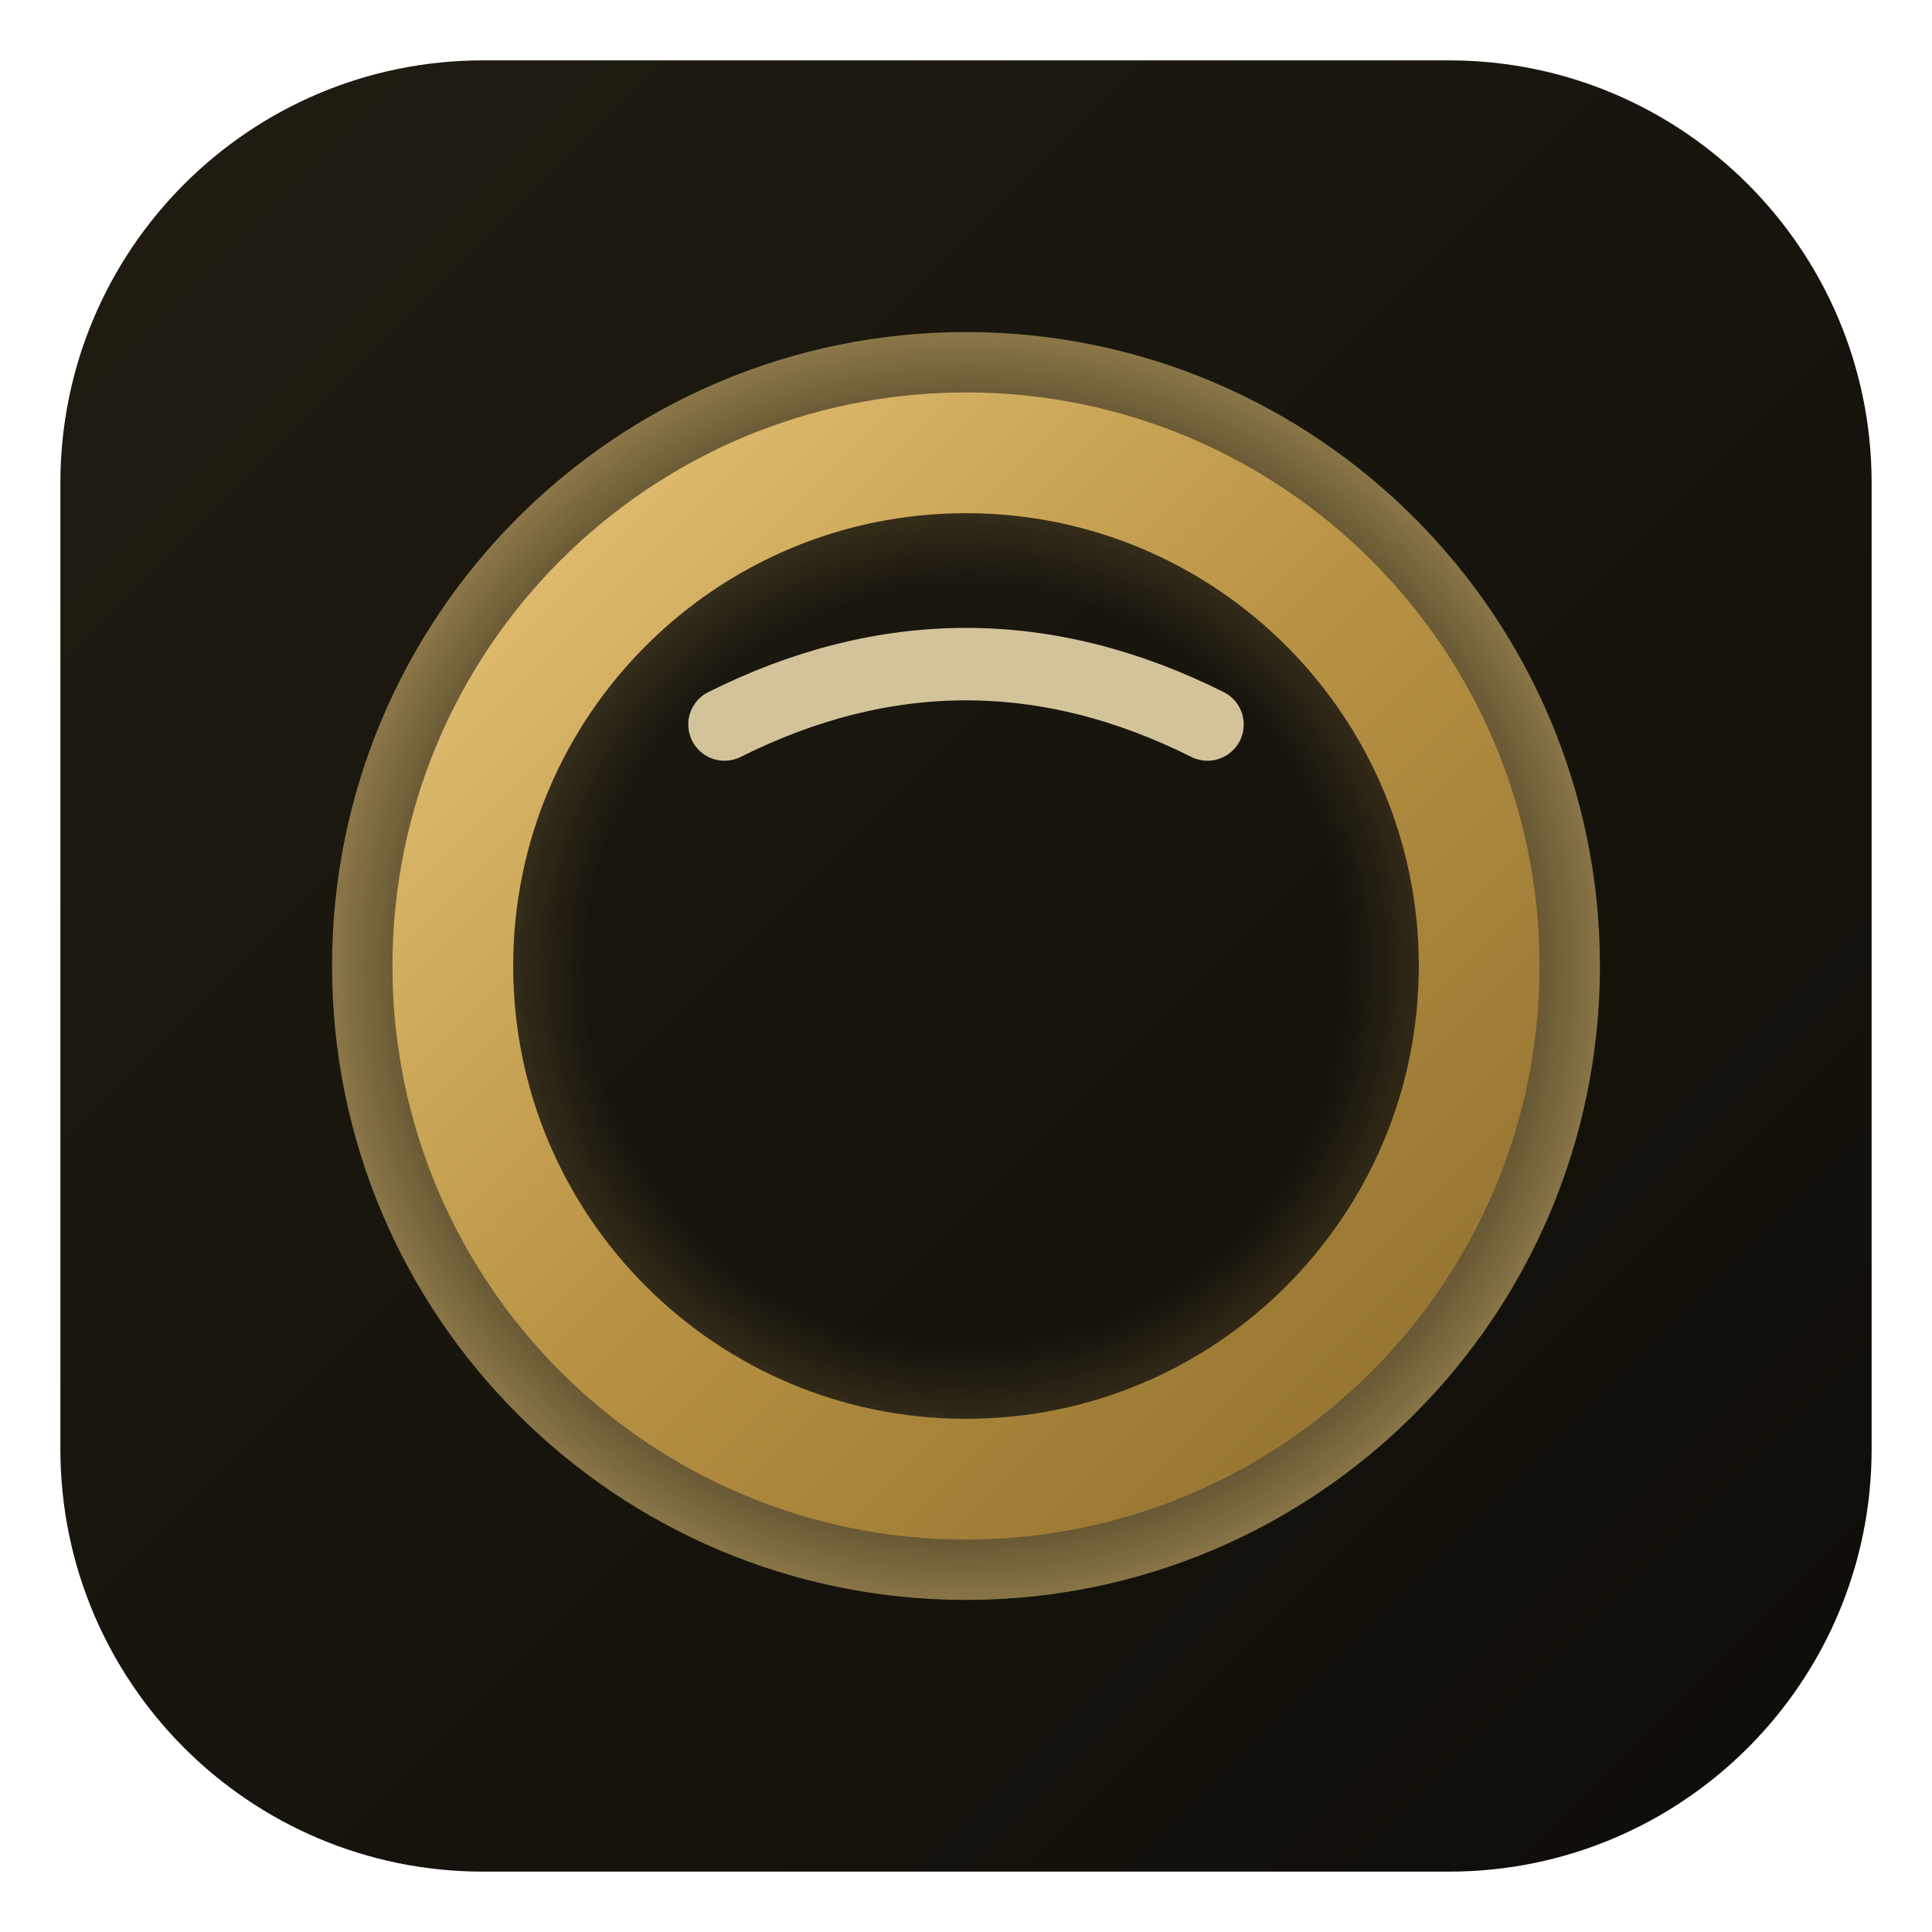
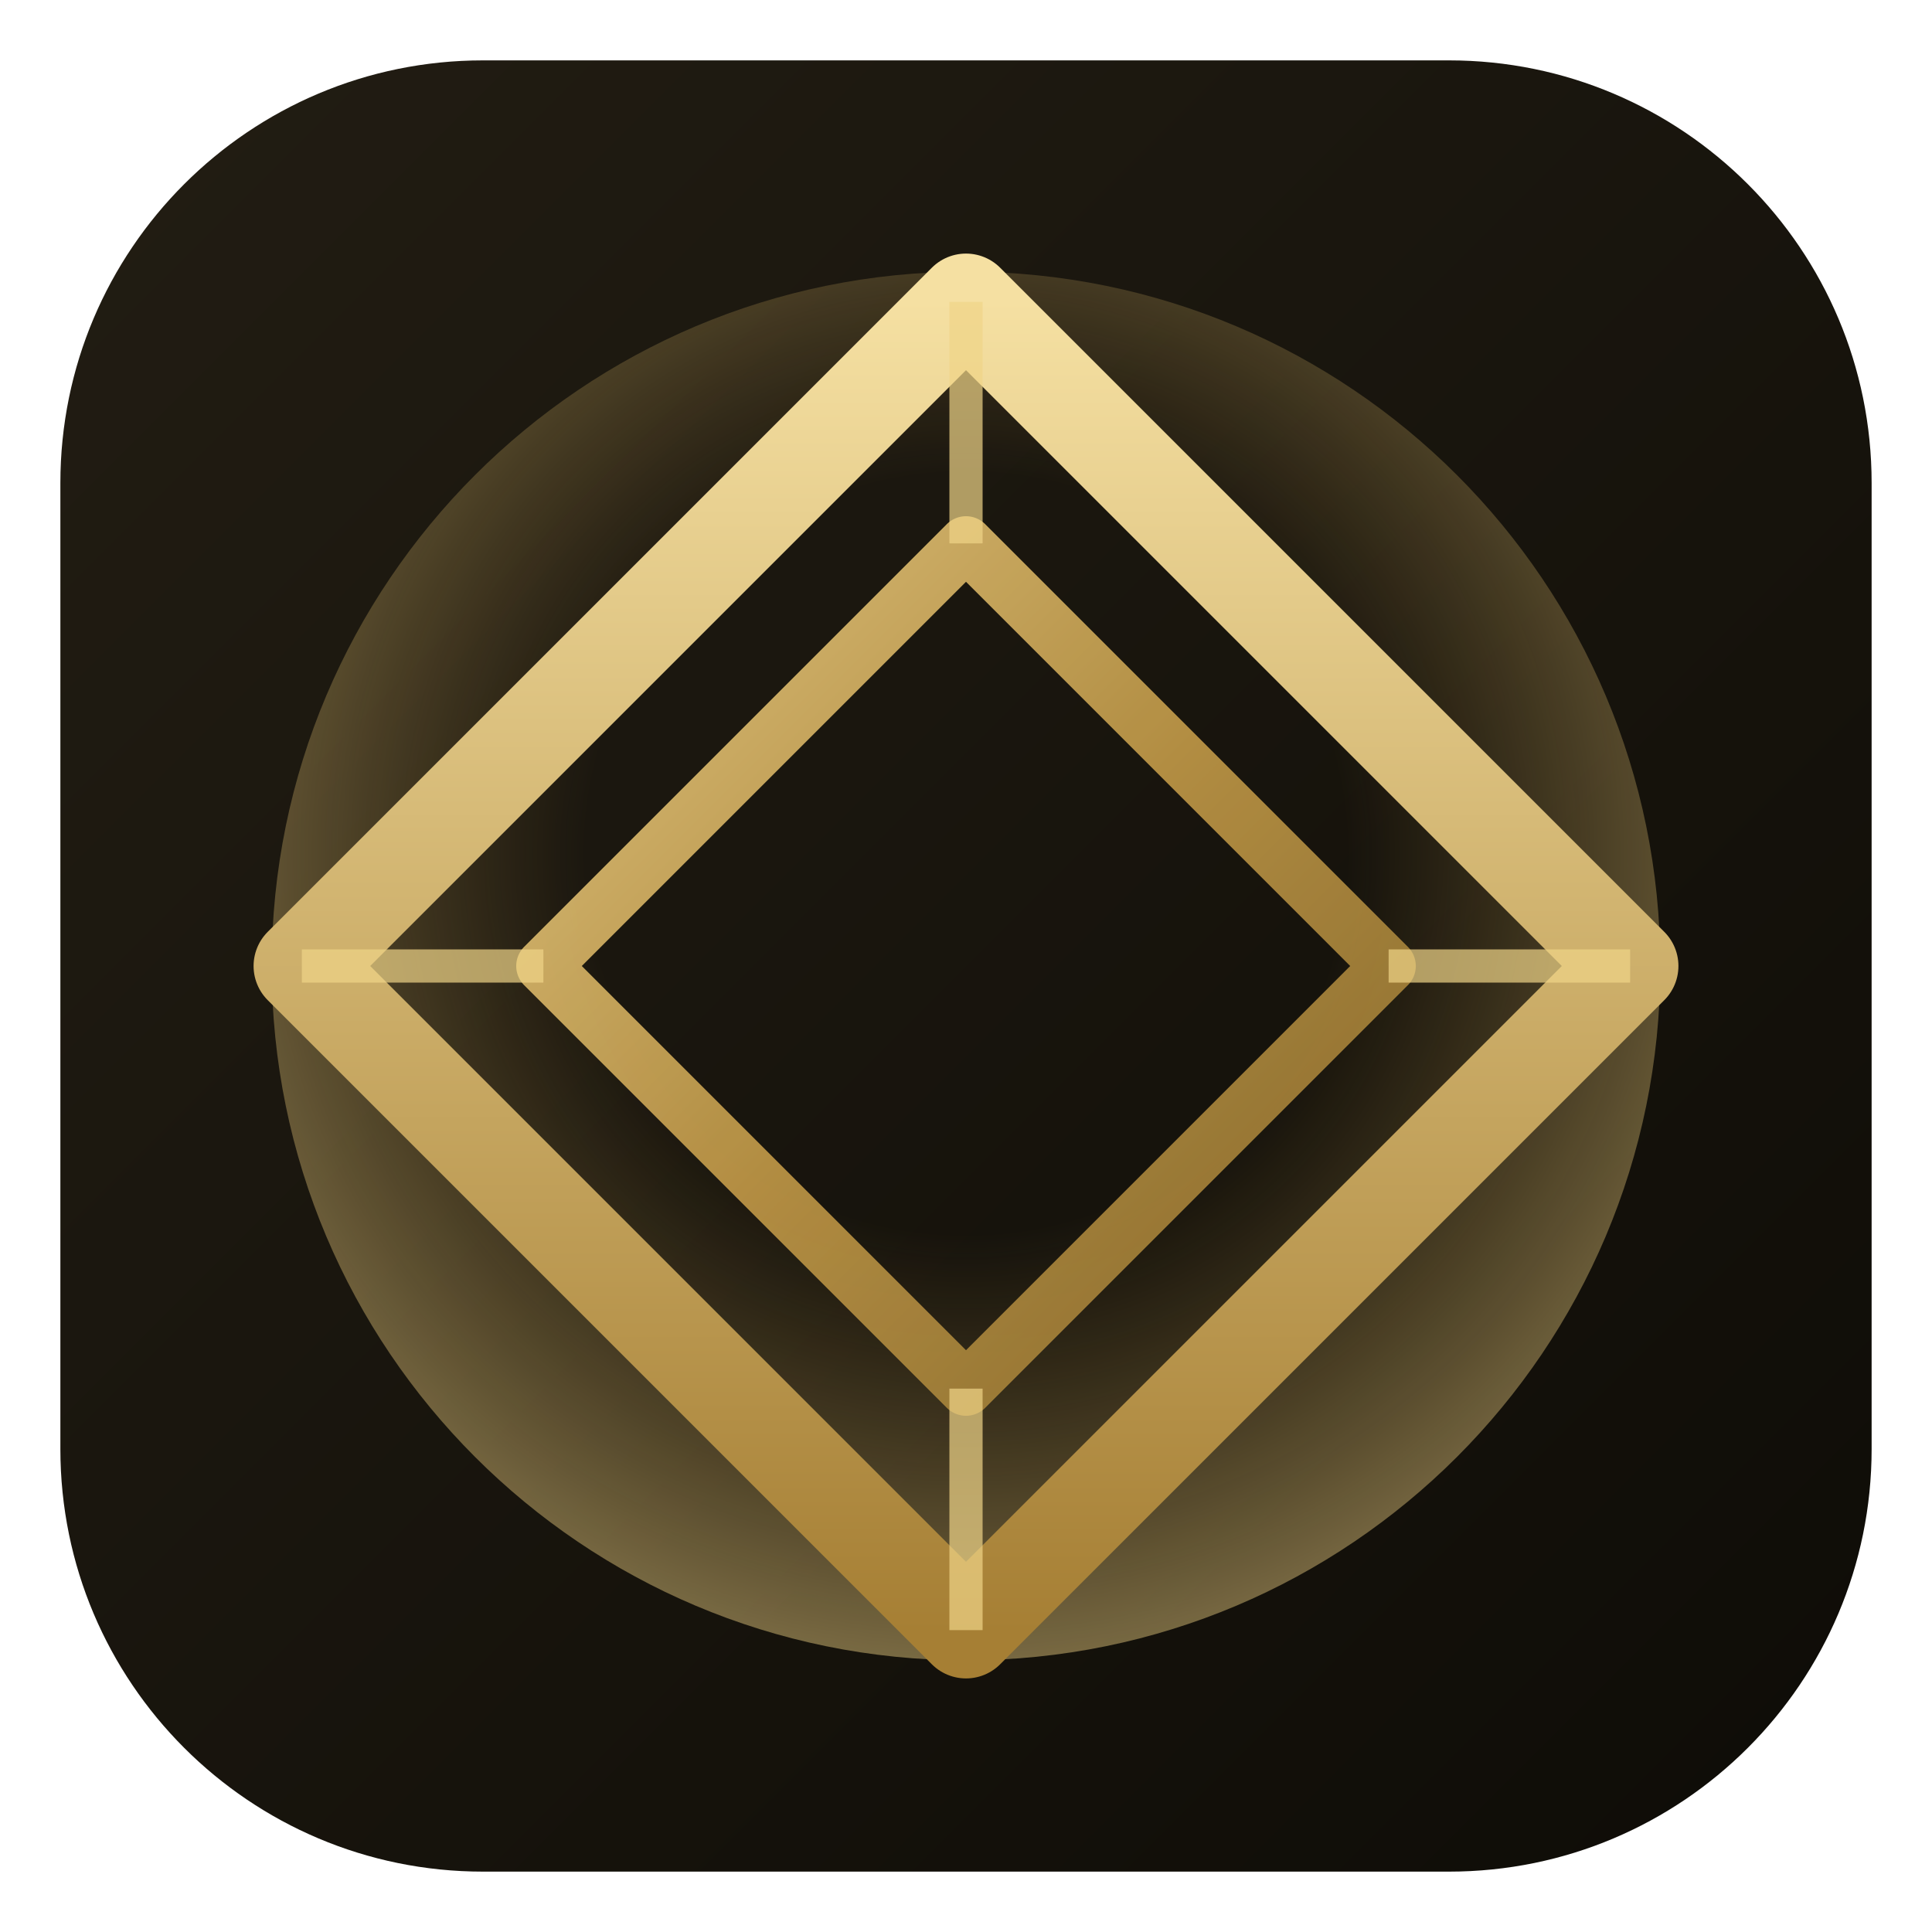
<svg xmlns="http://www.w3.org/2000/svg" viewBox="0 0 64 64" width="64" height="64">
  <defs>
    <linearGradient id="bg" x1="0" y1="0" x2="1" y2="1">
-       <stop offset="0" stop-color="#201c12" />
-       <stop offset="1" stop-color="#0f0d08" />
+       <stop offset="0" stop-color="#221d13" />
+       <stop offset="1" stop-color="#0e0c07" />
    </linearGradient>
    <linearGradient id="gold" x1="0" y1="0" x2="1" y2="1">
-       <stop offset="0" stop-color="#e6c477" />
-       <stop offset="0.5" stop-color="#b89244" />
+       <stop offset="0" stop-color="#f0d488" />
+       <stop offset="0.5" stop-color="#c39a48" />
      <stop offset="1" stop-color="#8f6f2e" />
    </linearGradient>
-     <radialGradient id="glow" cx="0.5" cy="0.5" r="0.5">
-       <stop offset="0.6" stop-color="#b89244" stop-opacity="0" />
-       <stop offset="1" stop-color="#e6c477" stop-opacity="0.55" />
+     <linearGradient id="goldV" x1="0" y1="0" x2="0" y2="1">
+       <stop offset="0" stop-color="#f5e0a2" />
+       <stop offset="1" stop-color="#a67f34" />
+     </linearGradient>
+     <radialGradient id="glow" cx="0.5" cy="0.42" r="0.6">
+       <stop offset="0.45" stop-color="#c39a48" stop-opacity="0" />
+       <stop offset="1" stop-color="#f0d488" stop-opacity="0.5" />
    </radialGradient>
  </defs>
  <rect x="2" y="2" width="60" height="60" rx="14" fill="url(#bg)" />
-   <circle cx="32" cy="32" r="21" fill="url(#glow)" />
-   <circle cx="32" cy="32" r="17" fill="none" stroke="url(#gold)" stroke-width="4" />
-   <path d="M24 24 Q32 20 40 24" fill="none" stroke="#f3e2b4" stroke-width="2.4" stroke-linecap="round" opacity="0.85" />
+   <circle cx="32" cy="32" r="23" fill="url(#glow)" />
+   <polygon points="32,10 54,32 32,54 10,32" fill="none" stroke="url(#goldV)" stroke-width="3.2" stroke-linejoin="round" />
+   <polygon points="32,18 46,32 32,46 18,32" fill="none" stroke="url(#gold)" stroke-width="1.8" stroke-linejoin="round" opacity="0.9" />
+   <line x1="32" y1="10" x2="32" y2="18" stroke="#f0d488" stroke-width="1.1" opacity="0.7" />
+   <line x1="54" y1="32" x2="46" y2="32" stroke="#f0d488" stroke-width="1.1" opacity="0.7" />
+   <line x1="32" y1="54" x2="32" y2="46" stroke="#f0d488" stroke-width="1.1" opacity="0.7" />
+   <line x1="10" y1="32" x2="18" y2="32" stroke="#f0d488" stroke-width="1.1" opacity="0.7" />
</svg>
